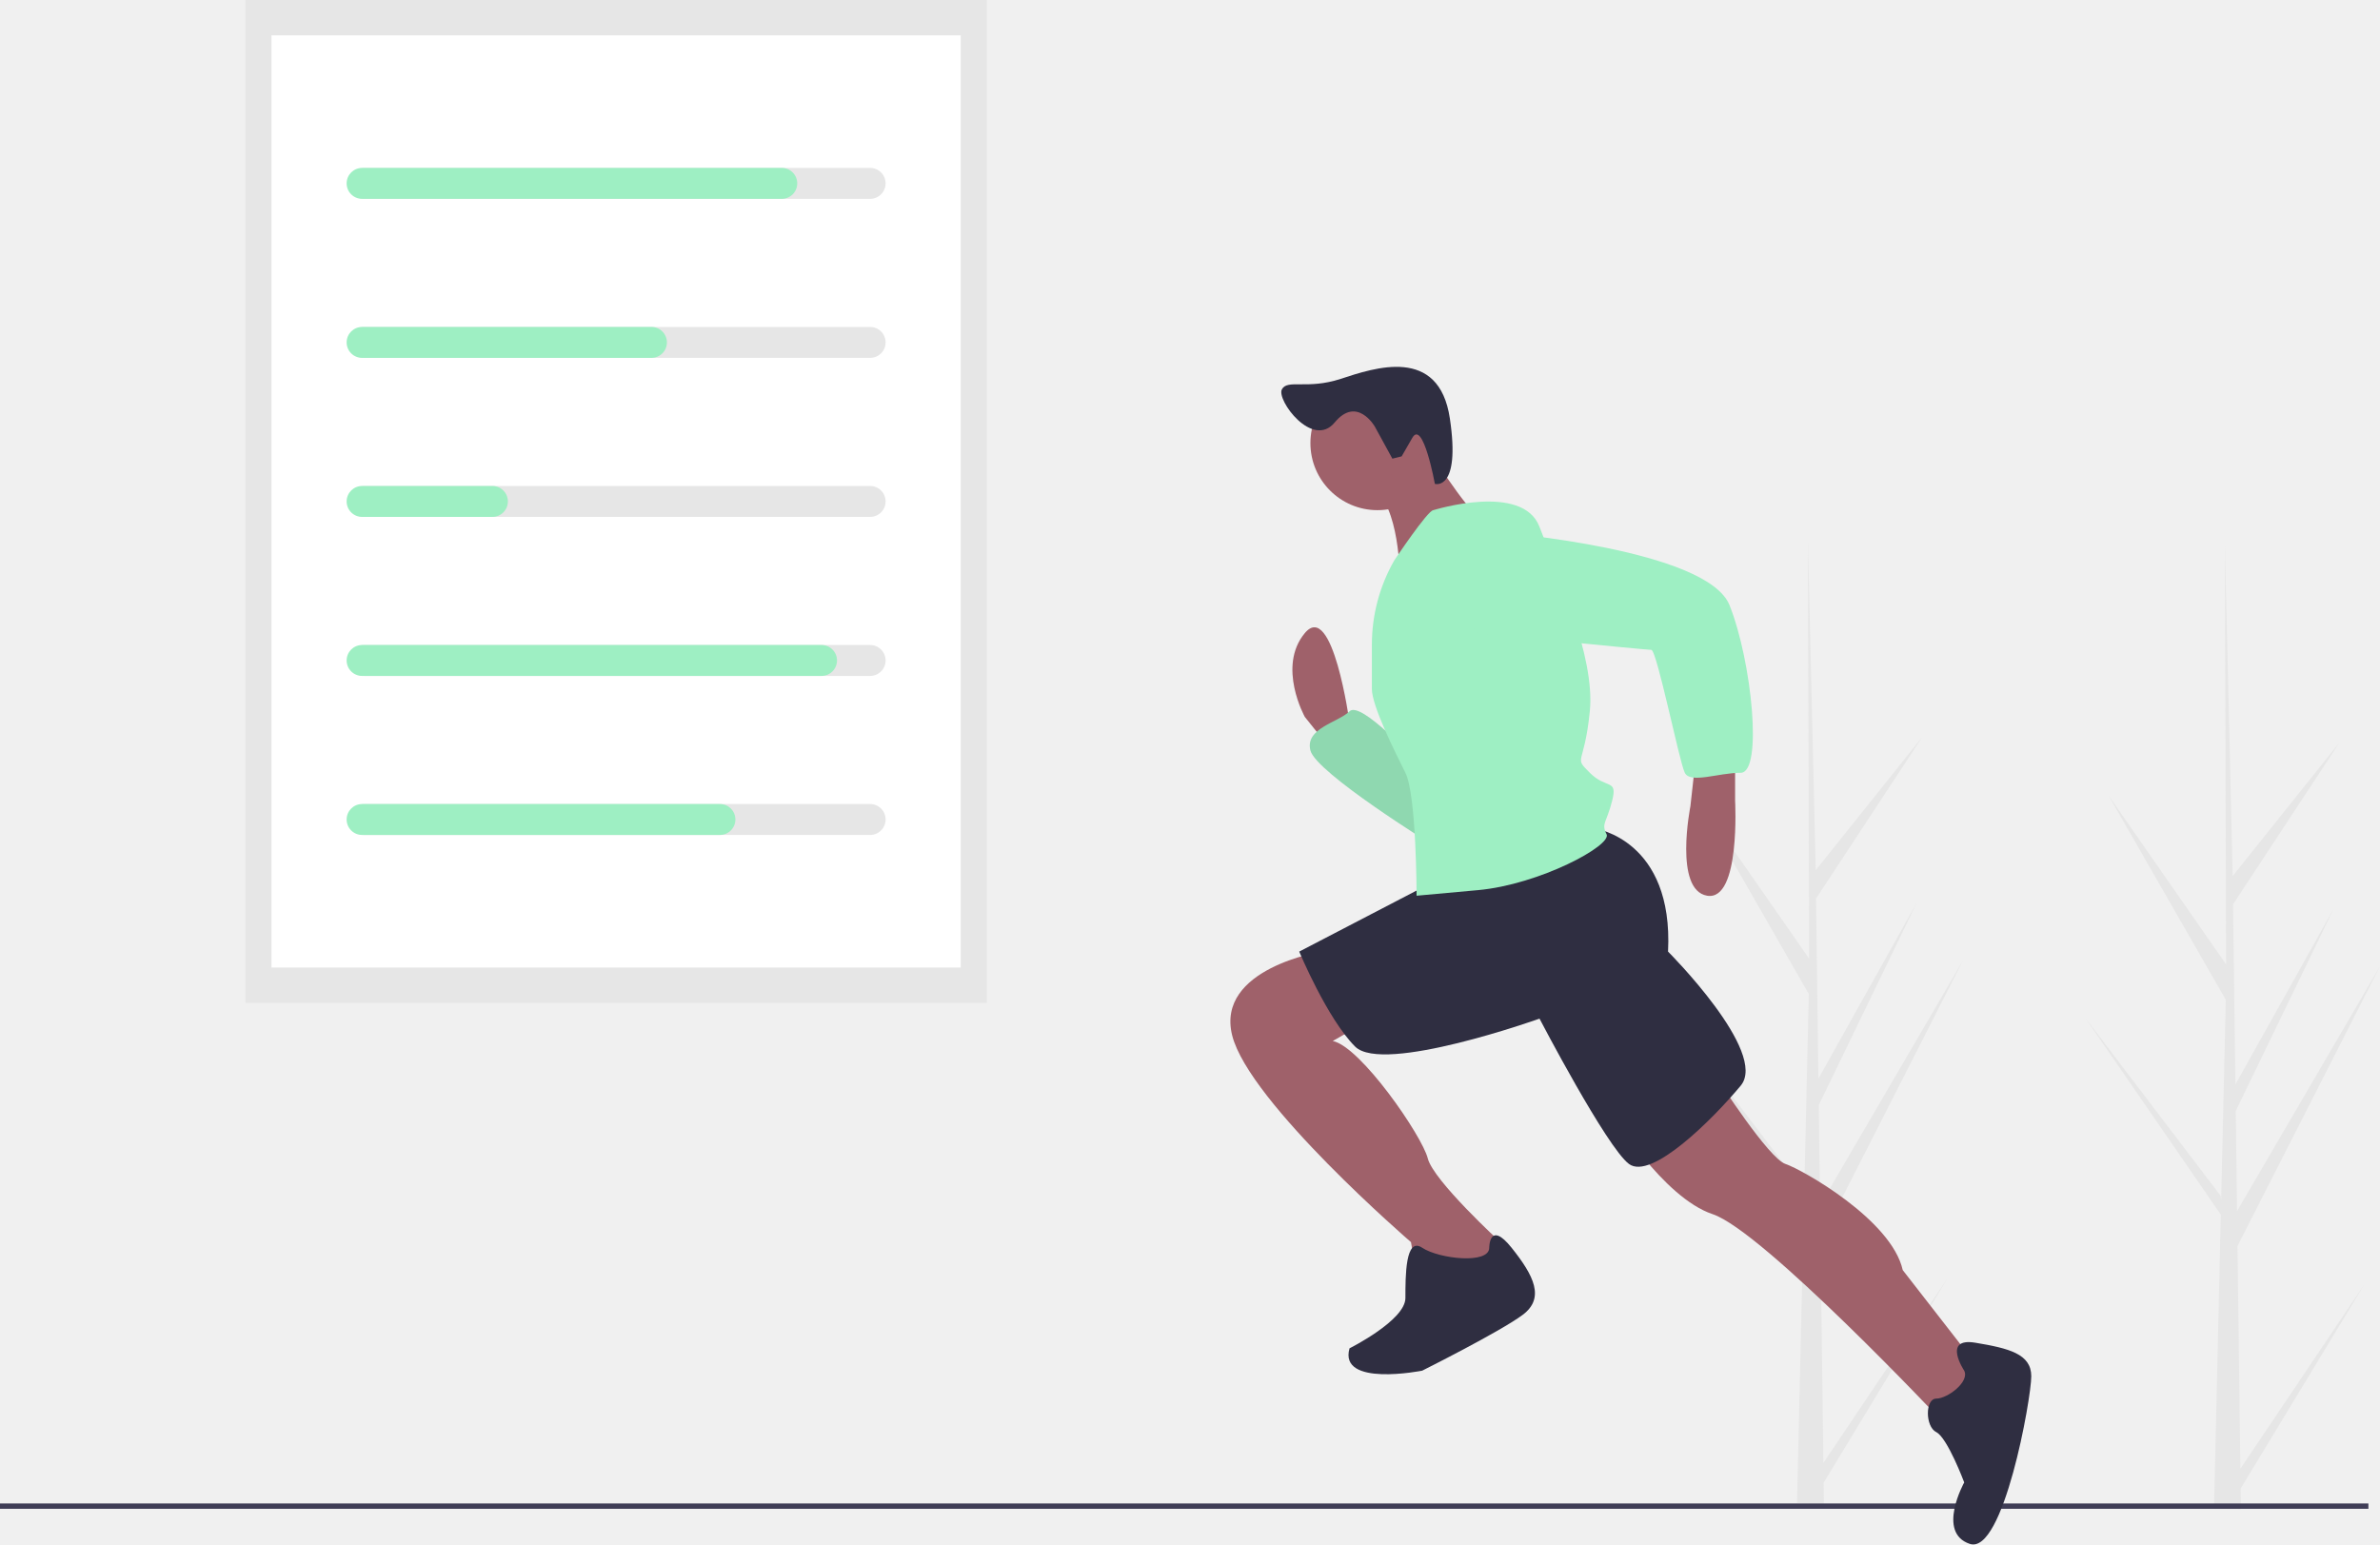
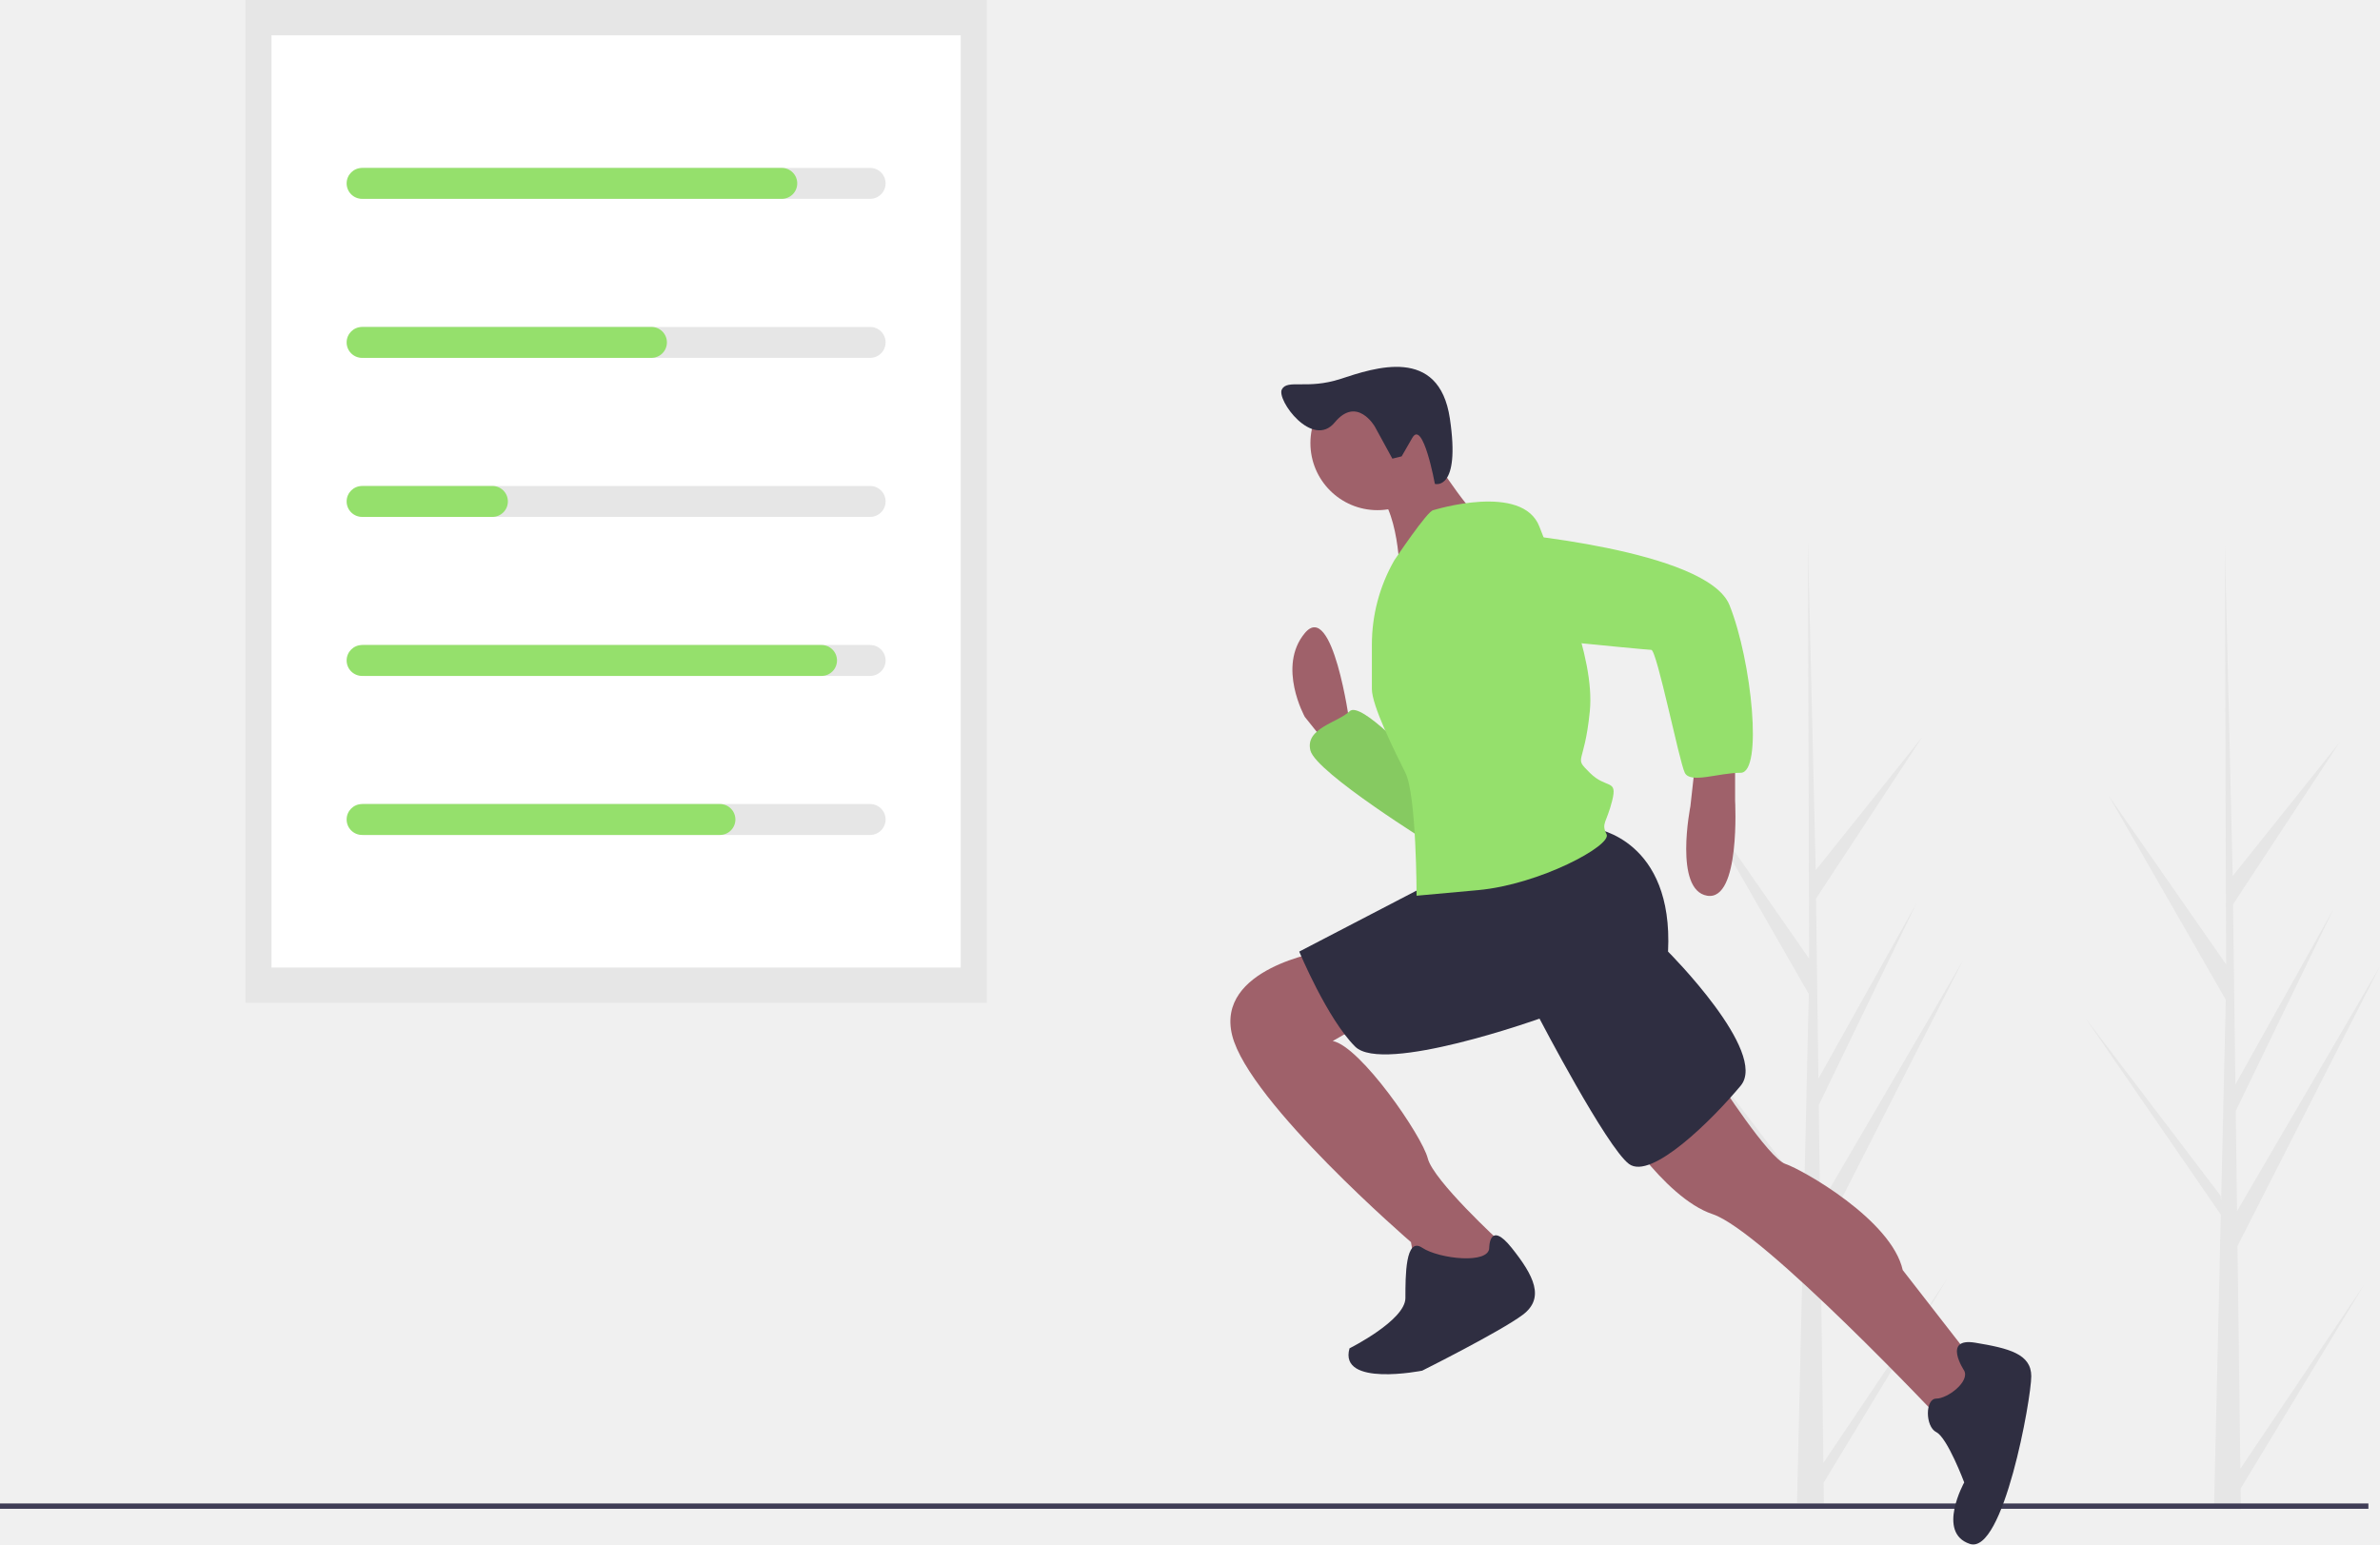
<svg xmlns="http://www.w3.org/2000/svg" data-name="Layer 1" width="892.35" height="579.11" viewBox="0 0 892.35 579.11">
  <path d="M837.481,708.973l46.458-69.087-46.363,76.52.097,7.774q-5.087.039-10.076-.169l2.304-99.93-.063-.771.085-.149.221-9.443-50.877-73.867,50.817,66.8.18,1.996,1.74-75.501-43.944-76.583,44.069,63.32-.46-156.419.001-.521.015.512L834.603,486.732l40.05-50.076-39.918,60.696.874,67.534,36.854-65.911-36.718,75.84.487,37.552,53.595-91.813L836.393,625.468Z" transform="translate(-153.8252 -160.4452)" fill="#e6e6e6" />
  <path d="M993.831,711.149l46.458-69.087-46.363,76.52.097,7.774q-5.087.039-10.076-.169l2.304-99.93-.063-.771.085-.149.221-9.443-50.877-73.867,50.817,66.8.18,1.996L988.354,535.32l-43.944-76.583,44.069,63.32-.46-156.419.001-.521.015.512,2.917,123.28,40.05-50.076-39.918,60.696.874,67.534,36.854-65.911-36.718,75.84.487,37.552,53.595-91.813L992.742,627.644Z" transform="translate(-153.8252 -160.4452)" fill="#e6e6e6" />
  <rect x="92" width="278.008" height="376.039" fill="#e6e6e6" />
  <rect x="101.796" y="13.251" width="258.415" height="349.538" fill="#fff" />
  <path d="M480.07,235.004H290.416a5.797,5.797,0,0,1,0-11.595H480.07a5.797,5.797,0,1,1,0,11.595Z" transform="translate(-153.8252 -160.4452)" fill="#e6e6e6" />
  <path d="M480.07,294.633H290.416a5.797,5.797,0,0,1,0-11.595H480.07a5.797,5.797,0,1,1,0,11.595Z" transform="translate(-153.8252 -160.4452)" fill="#e6e6e6" />
  <path d="M480.07,354.262H290.416a5.797,5.797,0,0,1,0-11.595H480.07a5.797,5.797,0,1,1,0,11.595Z" transform="translate(-153.8252 -160.4452)" fill="#e6e6e6" />
  <path d="M480.07,413.891H290.416a5.797,5.797,0,0,1,0-11.595H480.07a5.797,5.797,0,1,1,0,11.595Z" transform="translate(-153.8252 -160.4452)" fill="#e6e6e6" />
  <path d="M480.07,473.52H290.416a5.797,5.797,0,0,1,0-11.595H480.07a5.797,5.797,0,1,1,0,11.595Z" transform="translate(-153.8252 -160.4452)" fill="#e6e6e6" />
-   <path d="M446.943,235.004H289.588a5.797,5.797,0,1,1,0-11.595H446.943a5.797,5.797,0,0,1,0,11.595Z" transform="translate(-153.8252 -160.4452)" fill="#9eefc3" />
-   <path d="M398.08,294.633H289.588a5.797,5.797,0,1,1,0-11.595H398.08a5.797,5.797,0,1,1,0,11.595Z" transform="translate(-153.8252 -160.4452)" fill="#9eefc3" />
-   <path d="M338.451,354.262H289.588a5.797,5.797,0,1,1,0-11.595h48.863a5.797,5.797,0,0,1,0,11.595Z" transform="translate(-153.8252 -160.4452)" fill="#9eefc3" />
-   <path d="M461.85,413.891H289.588a5.797,5.797,0,1,1,0-11.595H461.85a5.797,5.797,0,0,1,0,11.595Z" transform="translate(-153.8252 -160.4452)" fill="#9eefc3" />
-   <path d="M423.754,473.52H289.588a5.797,5.797,0,1,1,0-11.595H423.754a5.797,5.797,0,1,1,0,11.595Z" transform="translate(-153.8252 -160.4452)" fill="#9eefc3" />
+   <path d="M446.943,235.004H289.588a5.797,5.797,0,1,1,0-11.595H446.943a5.797,5.797,0,0,1,0,11.595Z" transform="translate(-153.8252 -160.4452)" fill="#95E06C" />
+   <path d="M398.08,294.633H289.588a5.797,5.797,0,1,1,0-11.595H398.08a5.797,5.797,0,1,1,0,11.595Z" transform="translate(-153.8252 -160.4452)" fill="#95E06C" />
+   <path d="M338.451,354.262H289.588a5.797,5.797,0,1,1,0-11.595h48.863a5.797,5.797,0,0,1,0,11.595Z" transform="translate(-153.8252 -160.4452)" fill="#95E06C" />
+   <path d="M461.85,413.891H289.588a5.797,5.797,0,1,1,0-11.595H461.85a5.797,5.797,0,0,1,0,11.595Z" transform="translate(-153.8252 -160.4452)" fill="#95E06C" />
+   <path d="M423.754,473.52H289.588a5.797,5.797,0,1,1,0-11.595H423.754a5.797,5.797,0,1,1,0,11.595Z" transform="translate(-153.8252 -160.4452)" fill="#95E06C" />
  <rect y="563.74" width="888" height="2" fill="#3f3d56" />
  <path d="M659.813,431.353s-6.285-46.093-16.761-33.523,0,31.427,0,31.427l8.381,10.476,8.381-6.285Z" transform="translate(-153.8252 -160.4452)" fill="#9f616a" />
-   <path d="M684.955,446.019s-20.952-23.047-25.142-18.856-16.761,6.285-14.666,14.666,46.093,35.618,46.093,35.618Z" transform="translate(-153.8252 -160.4452)" fill="#9eefc3" />
+   <path d="M684.955,446.019s-20.952-23.047-25.142-18.856-16.761,6.285-14.666,14.666,46.093,35.618,46.093,35.618Z" transform="translate(-153.8252 -160.4452)" fill="#95E06C" />
  <path d="M684.955,446.019s-20.952-23.047-25.142-18.856-16.761,6.285-14.666,14.666,46.093,35.618,46.093,35.618Z" transform="translate(-153.8252 -160.4452)" opacity="0.1" />
  <path d="M804.379,443.924V460.685s2.095,37.713-10.476,35.618S787.618,462.78,787.618,462.78l2.095-18.856Z" transform="translate(-153.8252 -160.4452)" fill="#9f616a" />
  <path d="M798.094,565.443S816.95,594.775,823.235,596.87s39.808,20.952,43.998,39.808L896.566,674.391l-14.666,18.856s-67.045-71.235-85.902-77.521-37.713-37.713-37.713-37.713Z" transform="translate(-153.8252 -160.4452)" fill="#9f616a" />
  <path d="M649.337,517.254s-39.808,6.285-33.523,31.427,67.045,77.521,67.045,77.521L684.955,638.773l23.047,4.19,10.476-10.476-2.095-6.285S691.24,603.156,689.145,594.775s-25.142-41.903-35.618-43.998l14.666-8.381Z" transform="translate(-153.8252 -160.4452)" fill="#9f616a" />
  <path d="M890.281,674.391s-8.381-12.571,4.19-10.476,20.952,4.19,20.952,12.571-10.476,67.045-23.047,62.855-2.095-23.047-2.095-23.047-6.285-16.761-10.476-18.856-4.19-12.571,0-12.571S892.376,678.581,890.281,674.391Z" transform="translate(-153.8252 -160.4452)" fill="#2f2e41" />
  <path d="M712.192,628.298s0-10.476,8.381,0,12.571,18.856,4.19,25.142S687.05,674.391,687.05,674.391s-31.427,6.285-27.237-8.381c0,0,20.952-10.476,20.952-18.856s0-23.047,6.285-18.856S712.192,634.583,712.192,628.298Z" transform="translate(-153.8252 -160.4452)" fill="#2f2e41" />
  <path d="M752,471.161s29.332,4.19,27.237,46.093c0,0,37.713,37.713,27.237,50.284s-33.523,35.618-41.903,29.332S731.048,542.396,731.048,542.396s-58.664,20.952-69.14,10.476-20.952-35.618-20.952-35.618l52.379-27.237Z" transform="translate(-153.8252 -160.4452)" fill="#2f2e41" />
  <circle cx="516.464" cy="166.149" r="25.142" fill="#9f616a" />
  <path d="M689.145,328.69s14.666,23.047,18.856,25.142-29.332,23.047-29.332,23.047,0-27.237-10.476-33.523Z" transform="translate(-153.8252 -160.4452)" fill="#9f616a" />
-   <path d="M691.24,351.737s33.523-10.476,39.808,6.285S752,406.211,749.905,427.162s-6.285,16.761,0,23.047,10.476,2.095,8.381,10.476-4.19,8.381-2.095,12.571-25.142,18.856-48.189,20.952L684.955,496.303s0-37.713-4.19-46.093-12.571-25.142-12.571-31.427V402.151a63.607,63.607,0,0,1,8.381-31.558v0S689.145,351.737,691.24,351.737Z" transform="translate(-153.8252 -160.4452)" fill="#9eefc3" />
-   <path d="M716.382,360.117s77.521,6.285,85.902,27.237S814.855,450.209,806.474,450.209s-18.856,4.19-20.952,0-10.476-46.093-12.571-46.093S708.002,397.83,708.002,397.83,680.765,364.308,716.382,360.117Z" transform="translate(-153.8252 -160.4452)" fill="#9eefc3" />
+   <path d="M691.24,351.737s33.523-10.476,39.808,6.285S752,406.211,749.905,427.162s-6.285,16.761,0,23.047,10.476,2.095,8.381,10.476-4.19,8.381-2.095,12.571-25.142,18.856-48.189,20.952L684.955,496.303s0-37.713-4.19-46.093-12.571-25.142-12.571-31.427V402.151a63.607,63.607,0,0,1,8.381-31.558v0S689.145,351.737,691.24,351.737Z" transform="translate(-153.8252 -160.4452)" fill="#95E06C" />
+   <path d="M716.382,360.117s77.521,6.285,85.902,27.237S814.855,450.209,806.474,450.209s-18.856,4.19-20.952,0-10.476-46.093-12.571-46.093S708.002,397.83,708.002,397.83,680.765,364.308,716.382,360.117Z" transform="translate(-153.8252 -160.4452)" fill="#95E06C" />
  <path d="M669.279,320.362s-6.672-11.595-15.012-1.524-21.907-8.436-19.824-12.385,9.438.178,22.042-3.943,36.885-12.514,40.951,14.867-5.618,24.511-5.618,24.511-4.439-24.263-8.451-17.294l-4.012,6.969-3.48.857Z" transform="translate(-153.8252 -160.4452)" fill="#2f2e41" />
</svg>
